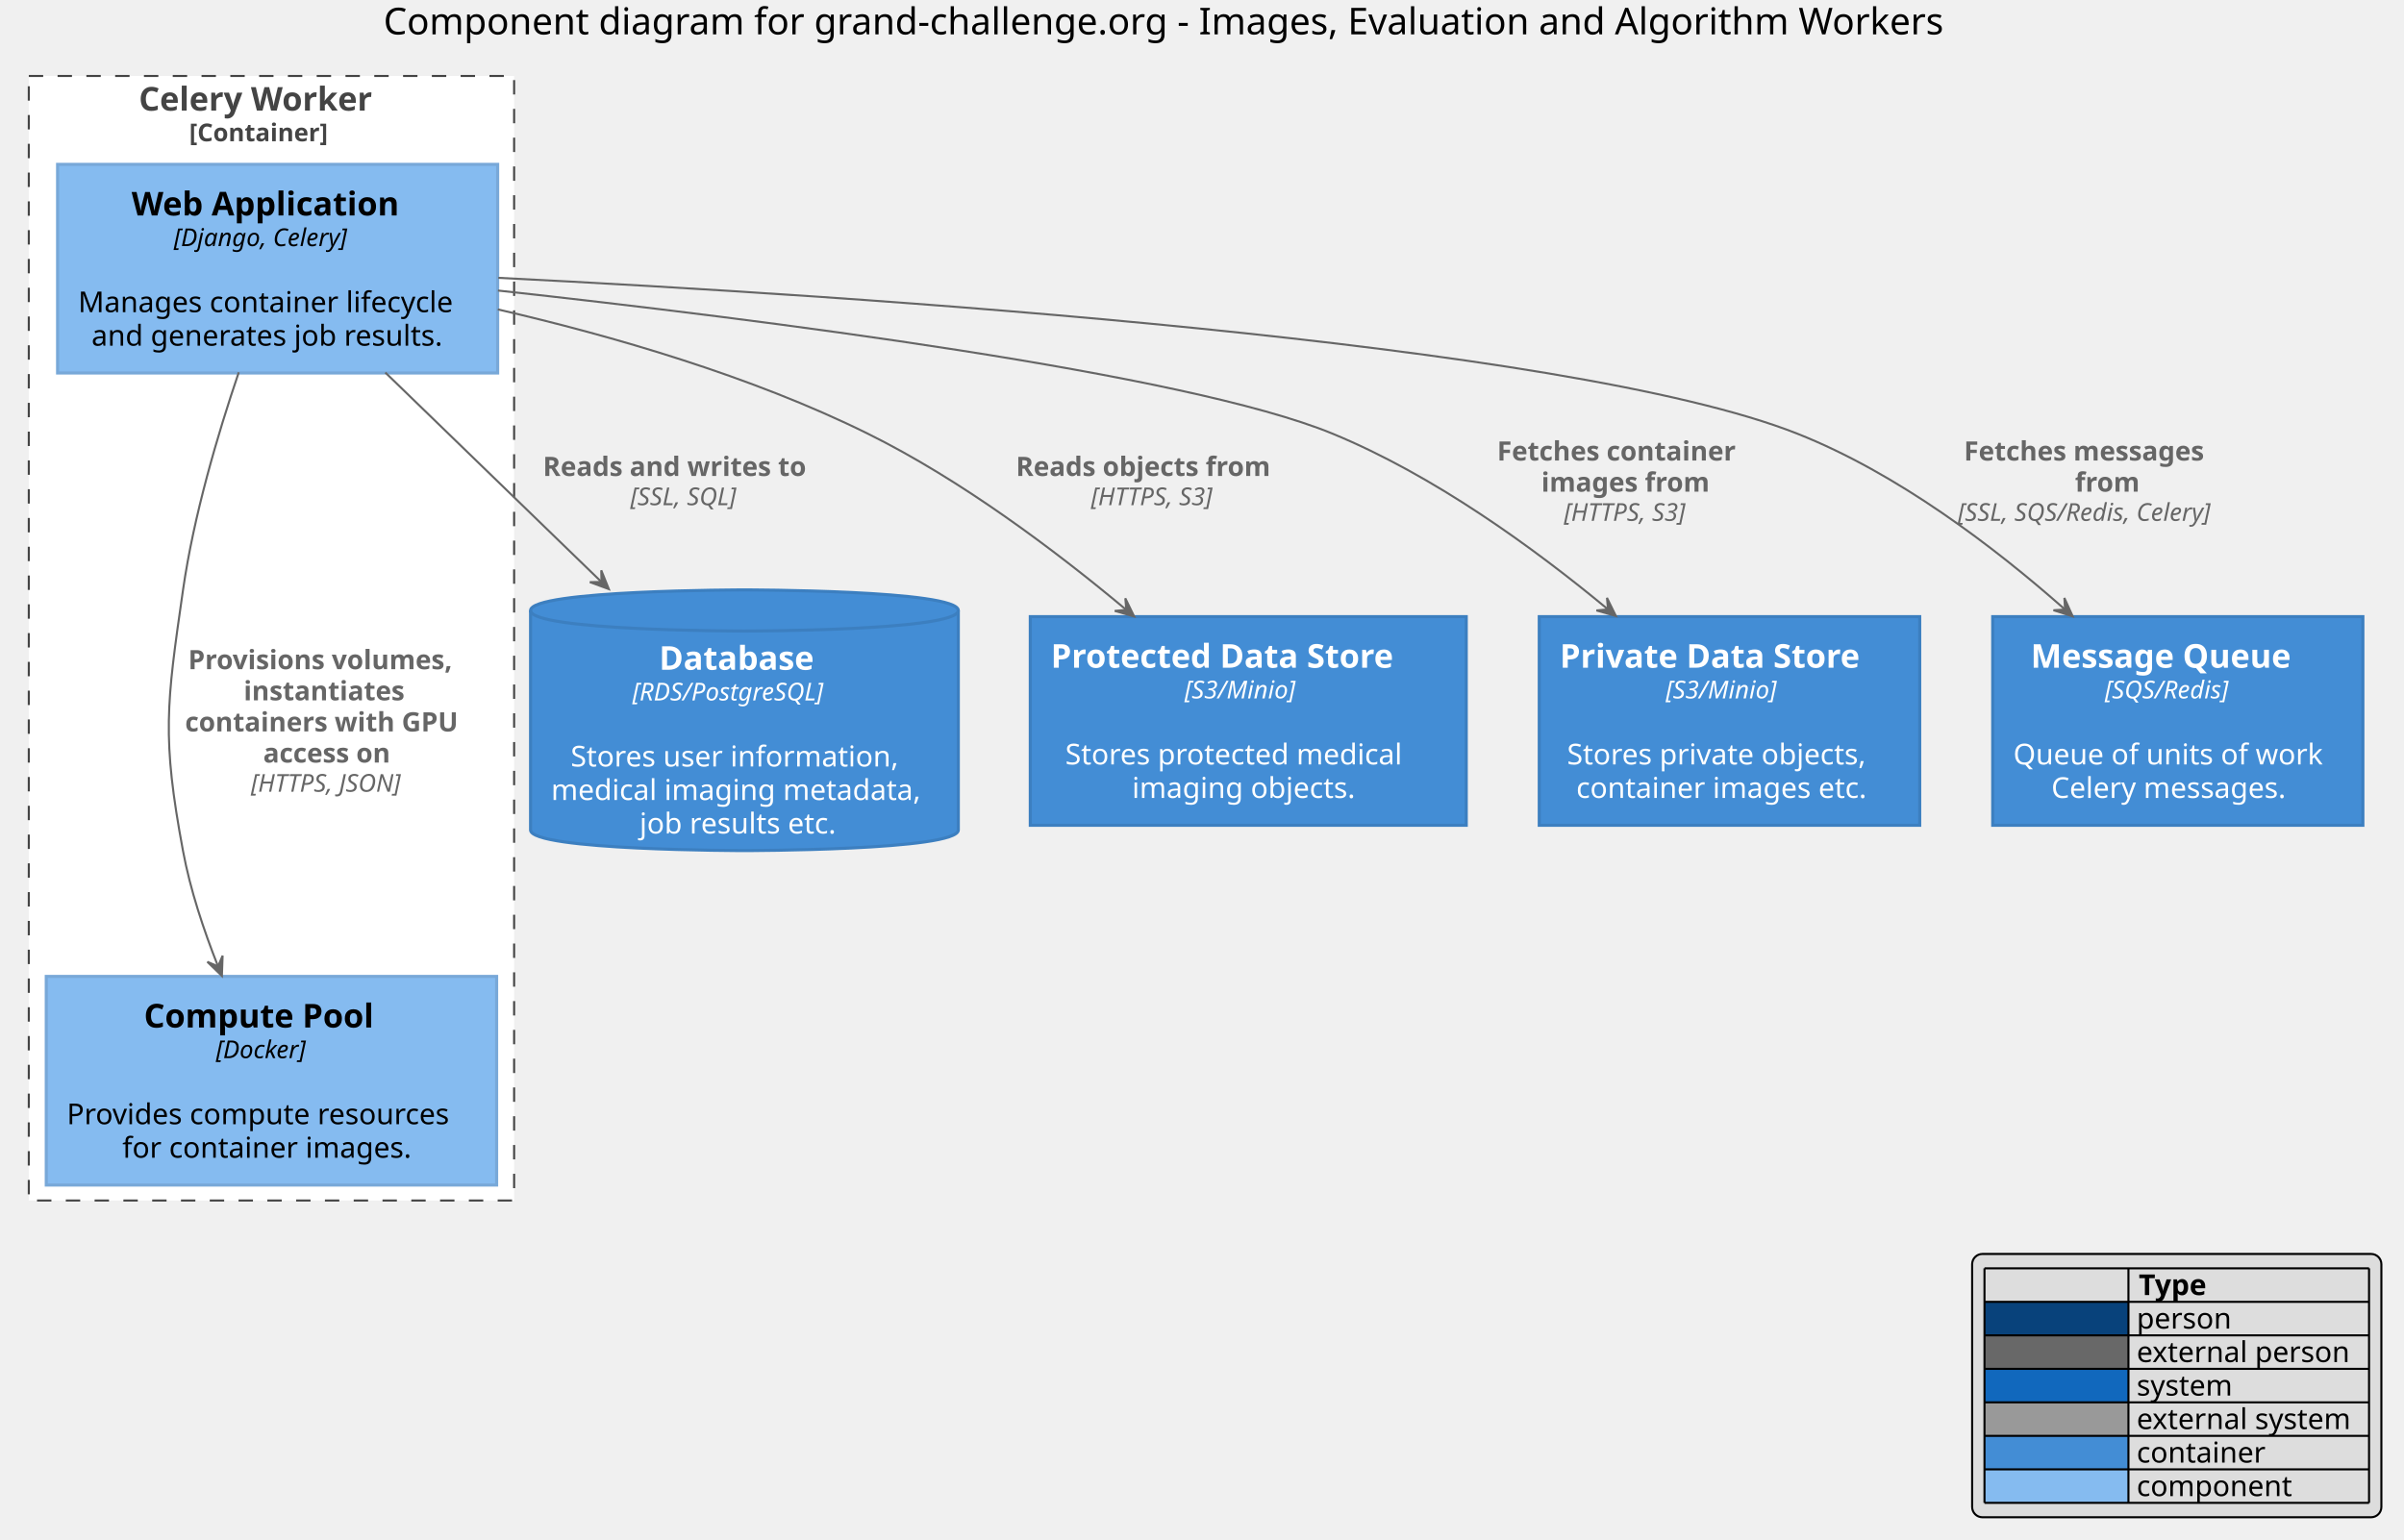
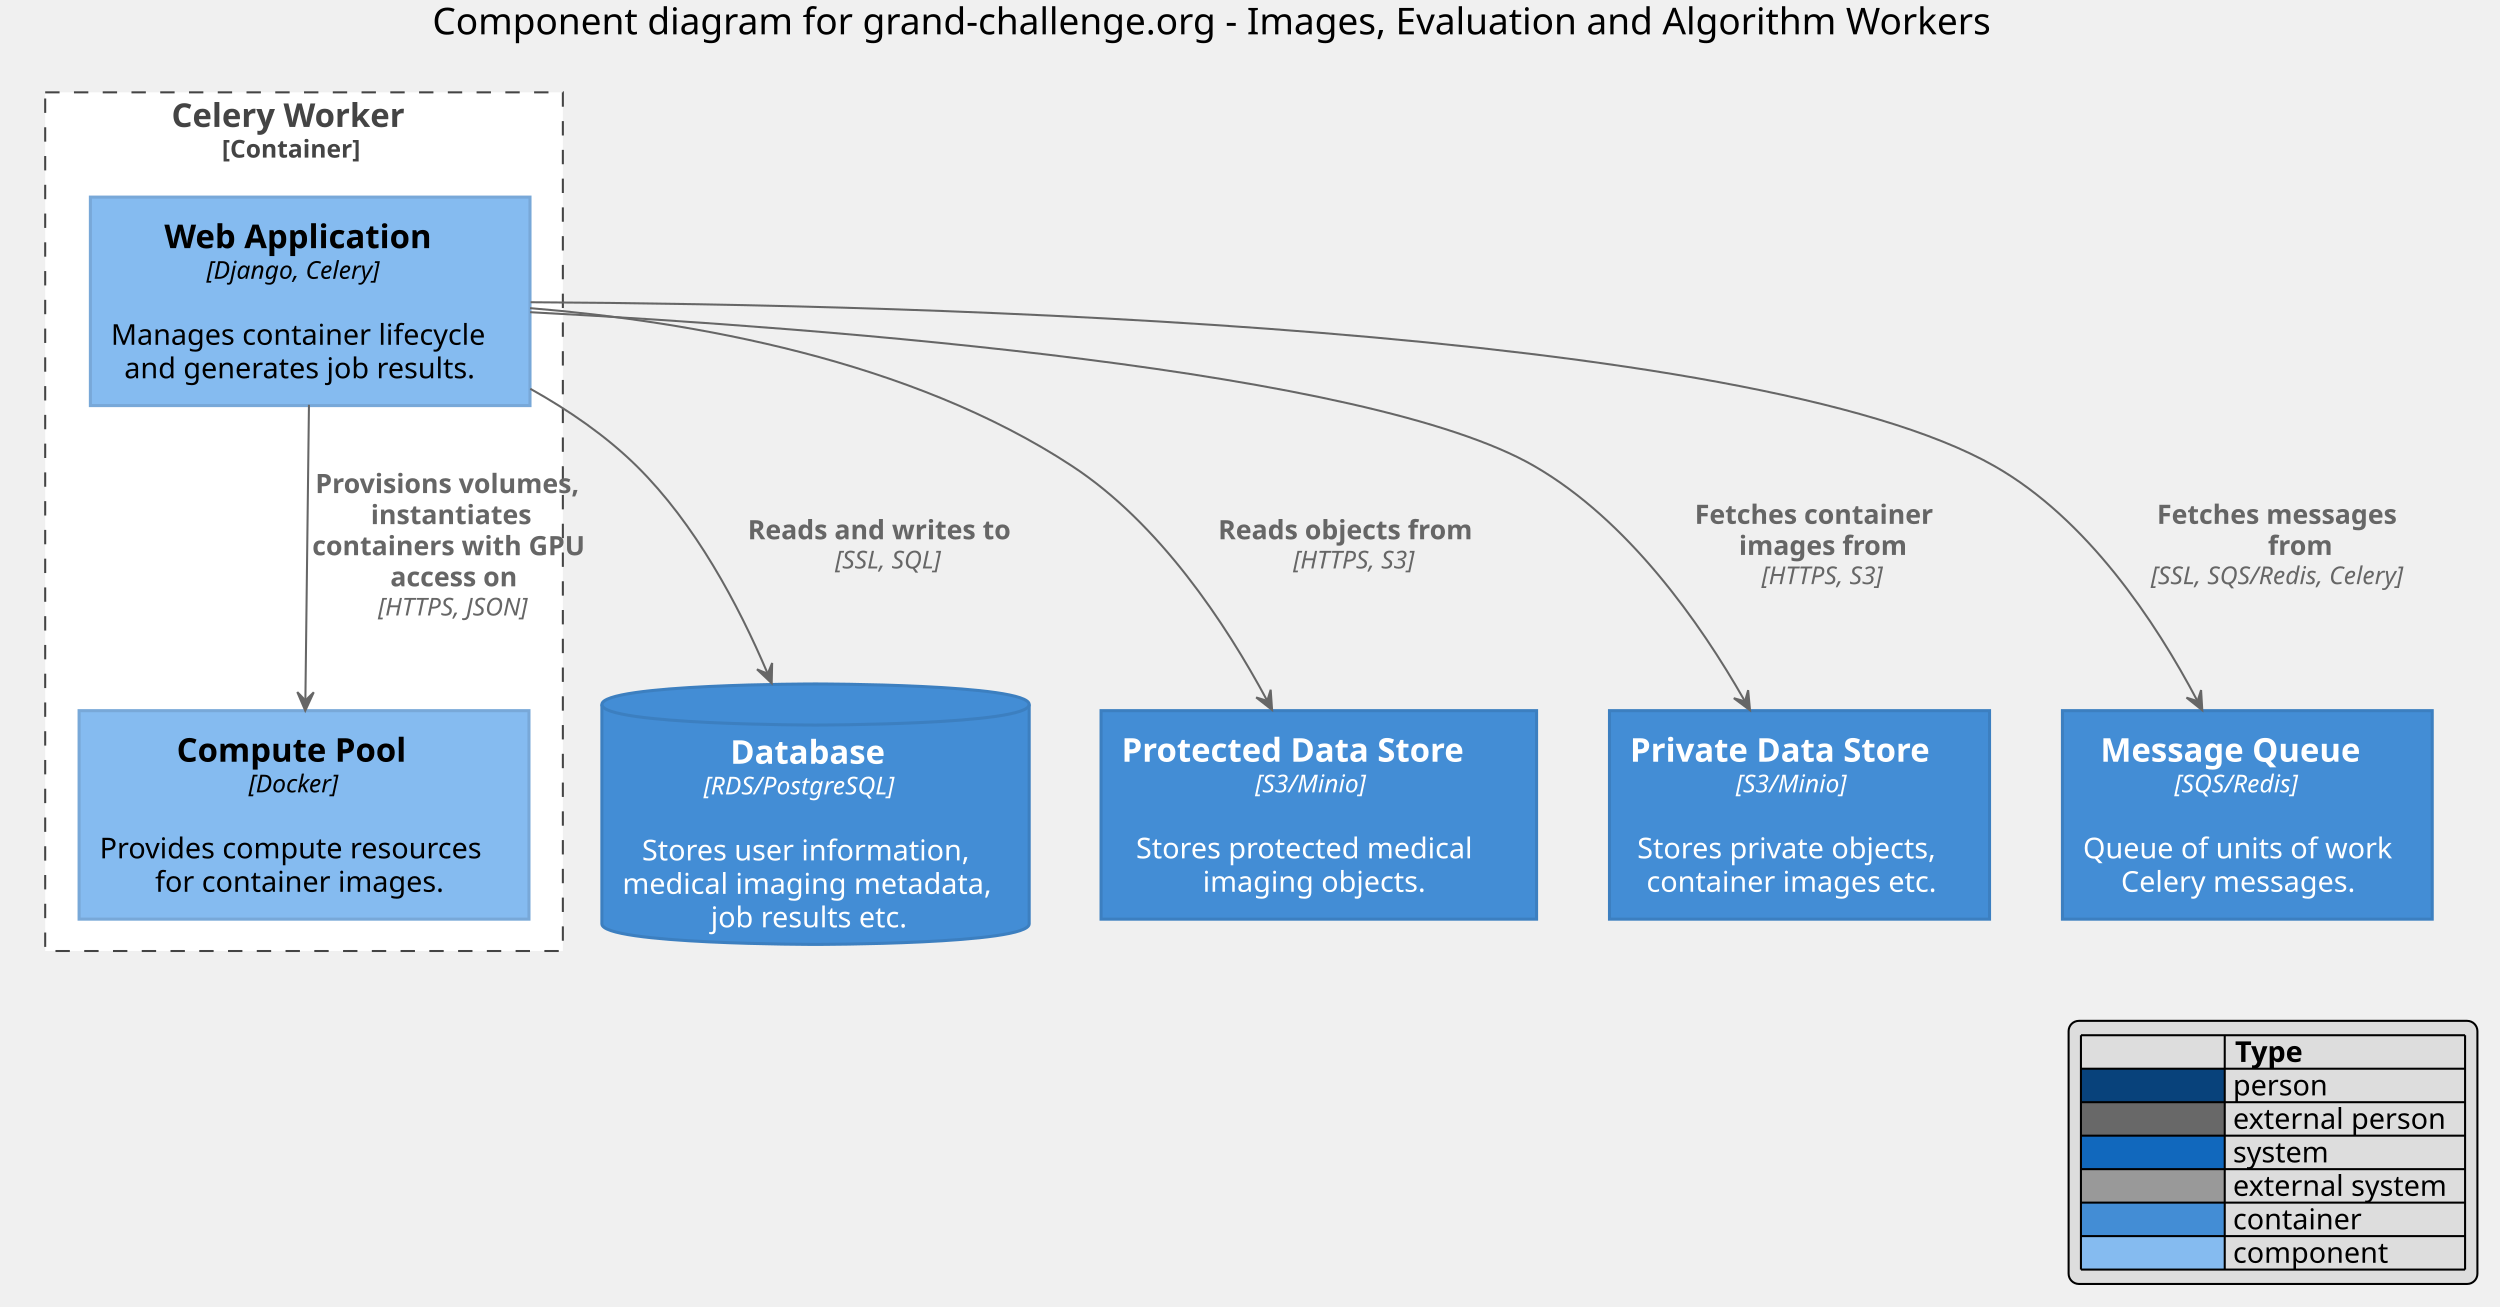
- <svg xmlns="http://www.w3.org/2000/svg" contentScriptType="application/ecmascript" contentStyleType="text/css" height="749px" preserveAspectRatio="none" style="width:1169px;height:749px;" version="1.1" viewBox="0 0 1169 749" width="1169px" zoomAndPan="magnify">
+ <svg xmlns="http://www.w3.org/2000/svg" contentScriptType="application/ecmascript" contentStyleType="text/css" height="636px" preserveAspectRatio="none" style="width:1217px;height:636px;" version="1.1" viewBox="0 0 1217 636" width="1217px" zoomAndPan="magnify">
  <defs />
  <g>
-     <text fill="#000000" font-family="sans-serif" font-size="18" lengthAdjust="spacingAndGlyphs" textLength="794" x="186.5" y="16.708">Component diagram for grand-challenge.org - Images, Evaluation and Algorithm Workers</text>
-     <rect fill="#FFFFFF" height="547" style="stroke: #444444; stroke-width: 1.0; stroke-dasharray: 7.0,7.0;" width="236" x="14" y="36.953" />
-     <text fill="#444444" font-family="sans-serif" font-size="16" font-weight="bold" lengthAdjust="spacingAndGlyphs" textLength="129" x="67.5" y="53.805">Celery Worker</text>
-     <text fill="#444444" font-family="sans-serif" font-size="12" font-weight="bold" lengthAdjust="spacingAndGlyphs" textLength="80" x="92" y="68.717">[Container]</text>
-     <rect fill="#85BBF0" height="101.484" style="stroke: #78A8D8; stroke-width: 1.5;" width="214" x="28" y="79.953" />
-     <text fill="#000000" font-family="sans-serif" font-size="16" font-weight="bold" lengthAdjust="spacingAndGlyphs" textLength="142" x="64" y="104.805">Web Application</text>
-     <text fill="#000000" font-family="sans-serif" font-size="12" font-style="italic" lengthAdjust="spacingAndGlyphs" textLength="101" x="84.5" y="119.717">[Django, Celery]</text>
-     <text fill="#000000" font-family="sans-serif" font-size="14" lengthAdjust="spacingAndGlyphs" textLength="0" x="137" y="135.542" />
-     <text fill="#000000" font-family="sans-serif" font-size="14" lengthAdjust="spacingAndGlyphs" textLength="190" x="38" y="151.839">Manages container lifecycle</text>
-     <text fill="#000000" font-family="sans-serif" font-size="14" lengthAdjust="spacingAndGlyphs" textLength="181" x="44.5" y="168.136">and generates job results.</text>
-     <rect fill="#85BBF0" height="101.484" style="stroke: #78A8D8; stroke-width: 1.5;" width="219" x="22.5" y="474.953" />
-     <text fill="#000000" font-family="sans-serif" font-size="16" font-weight="bold" lengthAdjust="spacingAndGlyphs" textLength="124" x="70" y="499.805">Compute Pool</text>
-     <text fill="#000000" font-family="sans-serif" font-size="12" font-style="italic" lengthAdjust="spacingAndGlyphs" textLength="54" x="105" y="514.717">[Docker]</text>
-     <text fill="#000000" font-family="sans-serif" font-size="14" lengthAdjust="spacingAndGlyphs" textLength="0" x="134" y="530.542" />
-     <text fill="#000000" font-family="sans-serif" font-size="14" lengthAdjust="spacingAndGlyphs" textLength="199" x="32.5" y="546.839">Provides compute resources</text>
-     <text fill="#000000" font-family="sans-serif" font-size="14" lengthAdjust="spacingAndGlyphs" textLength="145" x="59.5" y="563.136">for container images.</text>
-     <path d="M258,296.953 C258,286.953 362,286.953 362,286.953 C362,286.953 466,286.953 466,296.953 L466,403.734 C466,413.734 362,413.734 362,413.734 C362,413.734 258,413.734 258,403.734 L258,296.953 " fill="#438DD5" style="stroke: #3C7FC0; stroke-width: 1.5;" />
-     <path d="M258,296.953 C258,306.953 362,306.953 362,306.953 C362,306.953 466,306.953 466,296.953 " fill="none" style="stroke: #3C7FC0; stroke-width: 1.5;" />
-     <text fill="#FFFFFF" font-family="sans-serif" font-size="16" font-weight="bold" lengthAdjust="spacingAndGlyphs" textLength="83" x="320.5" y="325.805">Database</text>
-     <text fill="#FFFFFF" font-family="sans-serif" font-size="12" font-style="italic" lengthAdjust="spacingAndGlyphs" textLength="109" x="307.5" y="340.717">[RDS/PostgreSQL]</text>
-     <text fill="#FFFFFF" font-family="sans-serif" font-size="14" lengthAdjust="spacingAndGlyphs" textLength="0" x="364" y="356.542" />
-     <text fill="#FFFFFF" font-family="sans-serif" font-size="14" lengthAdjust="spacingAndGlyphs" textLength="165" x="277.5" y="372.839">Stores user information,</text>
-     <text fill="#FFFFFF" font-family="sans-serif" font-size="14" lengthAdjust="spacingAndGlyphs" textLength="184" x="268" y="389.136">medical imaging metadata,</text>
-     <text fill="#FFFFFF" font-family="sans-serif" font-size="14" lengthAdjust="spacingAndGlyphs" textLength="102" x="311" y="405.433">job results etc.</text>
-     <rect fill="#438DD5" height="101.484" style="stroke: #3C7FC0; stroke-width: 1.5;" width="212" x="501" y="299.953" />
-     <text fill="#FFFFFF" font-family="sans-serif" font-size="16" font-weight="bold" lengthAdjust="spacingAndGlyphs" textLength="192" x="511" y="324.805">Protected Data Store</text>
-     <text fill="#FFFFFF" font-family="sans-serif" font-size="12" font-style="italic" lengthAdjust="spacingAndGlyphs" textLength="62" x="576" y="339.717">[S3/Minio]</text>
-     <text fill="#FFFFFF" font-family="sans-serif" font-size="14" lengthAdjust="spacingAndGlyphs" textLength="0" x="609" y="355.542" />
-     <text fill="#FFFFFF" font-family="sans-serif" font-size="14" lengthAdjust="spacingAndGlyphs" textLength="174" x="518" y="371.839">Stores protected medical</text>
-     <text fill="#FFFFFF" font-family="sans-serif" font-size="14" lengthAdjust="spacingAndGlyphs" textLength="113" x="550.5" y="388.136">imaging objects.</text>
-     <rect fill="#438DD5" height="101.484" style="stroke: #3C7FC0; stroke-width: 1.5;" width="185" x="748.5" y="299.953" />
-     <text fill="#FFFFFF" font-family="sans-serif" font-size="16" font-weight="bold" lengthAdjust="spacingAndGlyphs" textLength="165" x="758.5" y="324.805">Private Data Store</text>
-     <text fill="#FFFFFF" font-family="sans-serif" font-size="12" font-style="italic" lengthAdjust="spacingAndGlyphs" textLength="62" x="810" y="339.717">[S3/Minio]</text>
-     <text fill="#FFFFFF" font-family="sans-serif" font-size="14" lengthAdjust="spacingAndGlyphs" textLength="0" x="843" y="355.542" />
-     <text fill="#FFFFFF" font-family="sans-serif" font-size="14" lengthAdjust="spacingAndGlyphs" textLength="154" x="762" y="371.839">Stores private objects,</text>
-     <text fill="#FFFFFF" font-family="sans-serif" font-size="14" lengthAdjust="spacingAndGlyphs" textLength="149" x="766.5" y="388.136">container images etc.</text>
-     <rect fill="#438DD5" height="101.484" style="stroke: #3C7FC0; stroke-width: 1.5;" width="180" x="969" y="299.953" />
-     <text fill="#FFFFFF" font-family="sans-serif" font-size="16" font-weight="bold" lengthAdjust="spacingAndGlyphs" textLength="143" x="987.5" y="324.805">Message Queue</text>
-     <text fill="#FFFFFF" font-family="sans-serif" font-size="12" font-style="italic" lengthAdjust="spacingAndGlyphs" textLength="71" x="1023.5" y="339.717">[SQS/Redis]</text>
-     <text fill="#FFFFFF" font-family="sans-serif" font-size="14" lengthAdjust="spacingAndGlyphs" textLength="0" x="1061" y="355.542" />
-     <text fill="#FFFFFF" font-family="sans-serif" font-size="14" lengthAdjust="spacingAndGlyphs" textLength="156" x="979" y="371.839">Queue of units of work</text>
-     <text fill="#FFFFFF" font-family="sans-serif" font-size="14" lengthAdjust="spacingAndGlyphs" textLength="123" x="997.5" y="388.136">Celery messages.</text>
-     <path d="M242.316,135.138 C418.75,144.005 761.744,166.468 874,210.953 C922.513,230.178 969.365,265.741 1003.781,296.147 " fill="none" id="gc_algorithm_worker-&gt;message_queue" style="stroke: #666666; stroke-width: 1.0;" />
-     <polygon fill="#666666" points="1007.916,299.828,1003.854,290.856,1004.182,296.503,998.534,296.831,1007.916,299.828" style="stroke: #666666; stroke-width: 1.0;" />
-     <text fill="#666666" font-family="sans-serif" font-size="13" font-weight="bold" lengthAdjust="spacingAndGlyphs" textLength="138" x="955" y="224.02">Fetches messages</text>
-     <text fill="#666666" font-family="sans-serif" font-size="13" font-weight="bold" lengthAdjust="spacingAndGlyphs" textLength="35" x="1009" y="239.153">from</text>
-     <text fill="#666666" font-family="sans-serif" font-size="12" font-style="italic" lengthAdjust="spacingAndGlyphs" textLength="149" x="952" y="253.357">[SSL, SQS/Redis, Celery]</text>
-     <path d="M187.363,181.202 C218.567,211.443 258.559,250.202 292.396,282.996 " fill="none" id="gc_algorithm_worker-&gt;postgres" style="stroke: #666666; stroke-width: 1.0;" />
-     <polygon fill="#666666" points="296.07,286.556,292.391,277.42,292.48,283.076,286.824,283.165,296.07,286.556" style="stroke: #666666; stroke-width: 1.0;" />
-     <text fill="#666666" font-family="sans-serif" font-size="13" font-weight="bold" lengthAdjust="spacingAndGlyphs" textLength="149" x="264" y="231.52">Reads and writes to</text>
-     <text fill="#666666" font-family="sans-serif" font-size="12" font-style="italic" lengthAdjust="spacingAndGlyphs" textLength="64" x="306.5" y="245.725">[SSL, SQL]</text>
-     <path d="M242.136,141.32 C370.281,155.349 576.47,181.487 648,210.953 C697.239,231.237 745.788,266.425 781.877,296.384 " fill="none" id="gc_algorithm_worker-&gt;private_s3" style="stroke: #666666; stroke-width: 1.0;" />
-     <polygon fill="#666666" points="785.772,299.637,781.429,290.797,781.934,296.432,776.3,296.937,785.772,299.637" style="stroke: #666666; stroke-width: 1.0;" />
-     <text fill="#666666" font-family="sans-serif" font-size="13" font-weight="bold" lengthAdjust="spacingAndGlyphs" textLength="132" x="728" y="224.02">Fetches container</text>
-     <text fill="#666666" font-family="sans-serif" font-size="13" font-weight="bold" lengthAdjust="spacingAndGlyphs" textLength="94" x="749.5" y="239.153">images from</text>
-     <text fill="#666666" font-family="sans-serif" font-size="12" font-style="italic" lengthAdjust="spacingAndGlyphs" textLength="72" x="760.5" y="253.357">[HTTPS, S3]</text>
-     <path d="M242.078,150.503 C297.589,163.342 365.422,182.938 422,210.953 C467.379,233.423 512.862,267.526 547.375,296.387 " fill="none" id="gc_algorithm_worker-&gt;protected_s3" style="stroke: #666666; stroke-width: 1.0;" />
-     <polygon fill="#666666" points="551.528,299.88,547.214,291.026,547.701,296.662,542.066,297.149,551.528,299.88" style="stroke: #666666; stroke-width: 1.0;" />
-     <text fill="#666666" font-family="sans-serif" font-size="13" font-weight="bold" lengthAdjust="spacingAndGlyphs" textLength="145" x="494" y="231.52">Reads objects from</text>
-     <text fill="#666666" font-family="sans-serif" font-size="12" font-style="italic" lengthAdjust="spacingAndGlyphs" textLength="72" x="530.5" y="245.725">[HTTPS, S3]</text>
-     <path d="M116.112,181.089 C105.844,211.337 94.204,250.793 89,286.953 C80.959,342.822 78.671,358.462 89,413.953 C92.488,432.69 99.01,452.338 105.939,469.829 " fill="none" id="gc_algorithm_worker-&gt;docker" style="stroke: #666666; stroke-width: 1.0;" />
-     <polygon fill="#666666" points="107.901,474.703,108.249,464.86,106.034,470.065,100.829,467.849,107.901,474.703" style="stroke: #666666; stroke-width: 1.0;" />
-     <text fill="#666666" font-family="sans-serif" font-size="13" font-weight="bold" lengthAdjust="spacingAndGlyphs" textLength="146" x="91.5" y="325.52">Provisions volumes,</text>
-     <text fill="#666666" font-family="sans-serif" font-size="13" font-weight="bold" lengthAdjust="spacingAndGlyphs" textLength="87" x="118.5" y="340.653">instantiates</text>
-     <text fill="#666666" font-family="sans-serif" font-size="13" font-weight="bold" lengthAdjust="spacingAndGlyphs" textLength="149" x="90" y="355.786">containers with GPU</text>
-     <text fill="#666666" font-family="sans-serif" font-size="13" font-weight="bold" lengthAdjust="spacingAndGlyphs" textLength="73" x="128" y="370.918">access on</text>
-     <text fill="#666666" font-family="sans-serif" font-size="12" font-style="italic" lengthAdjust="spacingAndGlyphs" textLength="85" x="122" y="385.123">[HTTPS, JSON]</text>
-     <rect fill="#DDDDDD" height="128.078" rx="5" ry="5" style="stroke: #000000; stroke-width: 1.0;" width="199" x="959" y="609.953" />
-     <text fill="#000000" font-family="sans-serif" font-size="14" font-weight="bold" lengthAdjust="spacingAndGlyphs" textLength="0" x="1035" y="629.948" />
-     <text fill="#000000" font-family="sans-serif" font-size="14" font-weight="bold" lengthAdjust="spacingAndGlyphs" textLength="39" x="1040" y="629.948">Type</text>
-     <rect fill="#08427B" height="16.297" style="stroke: none; stroke-width: 1.0;" width="70" x="965" y="633.25" />
-     <text fill="#000000" font-family="sans-serif" font-size="14" lengthAdjust="spacingAndGlyphs" textLength="0" x="989" y="646.245" />
-     <text fill="#000000" font-family="sans-serif" font-size="14" lengthAdjust="spacingAndGlyphs" textLength="49" x="1039" y="646.245">person</text>
-     <rect fill="#686868" height="16.297" style="stroke: none; stroke-width: 1.0;" width="70" x="965" y="649.547" />
-     <text fill="#000000" font-family="sans-serif" font-size="14" lengthAdjust="spacingAndGlyphs" textLength="0" x="989" y="662.542" />
-     <text fill="#000000" font-family="sans-serif" font-size="14" lengthAdjust="spacingAndGlyphs" textLength="108" x="1039" y="662.542">external person</text>
-     <rect fill="#1168BD" height="16.297" style="stroke: none; stroke-width: 1.0;" width="70" x="965" y="665.844" />
-     <text fill="#000000" font-family="sans-serif" font-size="14" lengthAdjust="spacingAndGlyphs" textLength="0" x="977" y="678.839" />
-     <text fill="#000000" font-family="sans-serif" font-size="14" lengthAdjust="spacingAndGlyphs" textLength="50" x="1039" y="678.839">system</text>
-     <rect fill="#999999" height="16.297" style="stroke: none; stroke-width: 1.0;" width="70" x="965" y="682.141" />
-     <text fill="#000000" font-family="sans-serif" font-size="14" lengthAdjust="spacingAndGlyphs" textLength="0" x="989" y="695.136" />
-     <text fill="#000000" font-family="sans-serif" font-size="14" lengthAdjust="spacingAndGlyphs" textLength="109" x="1039" y="695.136">external system</text>
-     <rect fill="#438DD5" height="16.297" style="stroke: none; stroke-width: 1.0;" width="70" x="965" y="698.438" />
-     <text fill="#000000" font-family="sans-serif" font-size="14" lengthAdjust="spacingAndGlyphs" textLength="0" x="977" y="711.433" />
-     <text fill="#000000" font-family="sans-serif" font-size="14" lengthAdjust="spacingAndGlyphs" textLength="65" x="1039" y="711.433">container</text>
-     <rect fill="#85BBF0" height="16.297" style="stroke: none; stroke-width: 1.0;" width="70" x="965" y="714.734" />
-     <text fill="#000000" font-family="sans-serif" font-size="14" lengthAdjust="spacingAndGlyphs" textLength="0" x="977" y="727.73" />
-     <text fill="#000000" font-family="sans-serif" font-size="14" lengthAdjust="spacingAndGlyphs" textLength="80" x="1039" y="727.73">component</text>
-     <line style="stroke: #000000; stroke-width: 1.0;" x1="965" x2="1152" y1="616.953" y2="616.953" />
-     <line style="stroke: #000000; stroke-width: 1.0;" x1="965" x2="1152" y1="633.25" y2="633.25" />
-     <line style="stroke: #000000; stroke-width: 1.0;" x1="965" x2="1152" y1="649.547" y2="649.547" />
-     <line style="stroke: #000000; stroke-width: 1.0;" x1="965" x2="1152" y1="665.844" y2="665.844" />
-     <line style="stroke: #000000; stroke-width: 1.0;" x1="965" x2="1152" y1="682.141" y2="682.141" />
-     <line style="stroke: #000000; stroke-width: 1.0;" x1="965" x2="1152" y1="698.438" y2="698.438" />
-     <line style="stroke: #000000; stroke-width: 1.0;" x1="965" x2="1152" y1="714.734" y2="714.734" />
-     <line style="stroke: #000000; stroke-width: 1.0;" x1="965" x2="1152" y1="731.031" y2="731.031" />
-     <line style="stroke: #000000; stroke-width: 1.0;" x1="965" x2="965" y1="616.953" y2="731.031" />
-     <line style="stroke: #000000; stroke-width: 1.0;" x1="1035" x2="1035" y1="616.953" y2="731.031" />
-     <line style="stroke: #000000; stroke-width: 1.0;" x1="1152" x2="1152" y1="616.953" y2="731.031" />
+     <text fill="#000000" font-family="sans-serif" font-size="18" lengthAdjust="spacingAndGlyphs" textLength="794" x="210.5" y="16.708">Component diagram for grand-challenge.org - Images, Evaluation and Algorithm Workers</text>
+     <rect fill="#FFFFFF" height="418" style="stroke: #444444; stroke-width: 1.0; stroke-dasharray: 7.0,7.0;" width="252" x="22" y="44.953" />
+     <text fill="#444444" font-family="sans-serif" font-size="16" font-weight="bold" lengthAdjust="spacingAndGlyphs" textLength="129" x="83.5" y="61.805">Celery Worker</text>
+     <text fill="#444444" font-family="sans-serif" font-size="12" font-weight="bold" lengthAdjust="spacingAndGlyphs" textLength="80" x="108" y="76.717">[Container]</text>
+     <rect fill="#85BBF0" height="101.484" style="stroke: #78A8D8; stroke-width: 1.5;" width="214" x="44" y="95.953" />
+     <text fill="#000000" font-family="sans-serif" font-size="16" font-weight="bold" lengthAdjust="spacingAndGlyphs" textLength="142" x="80" y="120.805">Web Application</text>
+     <text fill="#000000" font-family="sans-serif" font-size="12" font-style="italic" lengthAdjust="spacingAndGlyphs" textLength="101" x="100.5" y="135.717">[Django, Celery]</text>
+     <text fill="#000000" font-family="sans-serif" font-size="14" lengthAdjust="spacingAndGlyphs" textLength="0" x="153" y="151.542" />
+     <text fill="#000000" font-family="sans-serif" font-size="14" lengthAdjust="spacingAndGlyphs" textLength="190" x="54" y="167.839">Manages container lifecycle</text>
+     <text fill="#000000" font-family="sans-serif" font-size="14" lengthAdjust="spacingAndGlyphs" textLength="181" x="60.5" y="184.136">and generates job results.</text>
+     <rect fill="#85BBF0" height="101.484" style="stroke: #78A8D8; stroke-width: 1.5;" width="219" x="38.5" y="345.953" />
+     <text fill="#000000" font-family="sans-serif" font-size="16" font-weight="bold" lengthAdjust="spacingAndGlyphs" textLength="124" x="86" y="370.805">Compute Pool</text>
+     <text fill="#000000" font-family="sans-serif" font-size="12" font-style="italic" lengthAdjust="spacingAndGlyphs" textLength="54" x="121" y="385.717">[Docker]</text>
+     <text fill="#000000" font-family="sans-serif" font-size="14" lengthAdjust="spacingAndGlyphs" textLength="0" x="150" y="401.542" />
+     <text fill="#000000" font-family="sans-serif" font-size="14" lengthAdjust="spacingAndGlyphs" textLength="199" x="48.5" y="417.839">Provides compute resources</text>
+     <text fill="#000000" font-family="sans-serif" font-size="14" lengthAdjust="spacingAndGlyphs" textLength="145" x="75.5" y="434.136">for container images.</text>
+     <path d="M293,342.953 C293,332.953 397,332.953 397,332.953 C397,332.953 501,332.953 501,342.953 L501,449.734 C501,459.734 397,459.734 397,459.734 C397,459.734 293,459.734 293,449.734 L293,342.953 " fill="#438DD5" style="stroke: #3C7FC0; stroke-width: 1.5;" />
+     <path d="M293,342.953 C293,352.953 397,352.953 397,352.953 C397,352.953 501,352.953 501,342.953 " fill="none" style="stroke: #3C7FC0; stroke-width: 1.5;" />
+     <text fill="#FFFFFF" font-family="sans-serif" font-size="16" font-weight="bold" lengthAdjust="spacingAndGlyphs" textLength="83" x="355.5" y="371.805">Database</text>
+     <text fill="#FFFFFF" font-family="sans-serif" font-size="12" font-style="italic" lengthAdjust="spacingAndGlyphs" textLength="109" x="342.5" y="386.717">[RDS/PostgreSQL]</text>
+     <text fill="#FFFFFF" font-family="sans-serif" font-size="14" lengthAdjust="spacingAndGlyphs" textLength="0" x="399" y="402.542" />
+     <text fill="#FFFFFF" font-family="sans-serif" font-size="14" lengthAdjust="spacingAndGlyphs" textLength="165" x="312.5" y="418.839">Stores user information,</text>
+     <text fill="#FFFFFF" font-family="sans-serif" font-size="14" lengthAdjust="spacingAndGlyphs" textLength="184" x="303" y="435.136">medical imaging metadata,</text>
+     <text fill="#FFFFFF" font-family="sans-serif" font-size="14" lengthAdjust="spacingAndGlyphs" textLength="102" x="346" y="451.433">job results etc.</text>
+     <rect fill="#438DD5" height="101.484" style="stroke: #3C7FC0; stroke-width: 1.5;" width="212" x="536" y="345.953" />
+     <text fill="#FFFFFF" font-family="sans-serif" font-size="16" font-weight="bold" lengthAdjust="spacingAndGlyphs" textLength="192" x="546" y="370.805">Protected Data Store</text>
+     <text fill="#FFFFFF" font-family="sans-serif" font-size="12" font-style="italic" lengthAdjust="spacingAndGlyphs" textLength="62" x="611" y="385.717">[S3/Minio]</text>
+     <text fill="#FFFFFF" font-family="sans-serif" font-size="14" lengthAdjust="spacingAndGlyphs" textLength="0" x="644" y="401.542" />
+     <text fill="#FFFFFF" font-family="sans-serif" font-size="14" lengthAdjust="spacingAndGlyphs" textLength="174" x="553" y="417.839">Stores protected medical</text>
+     <text fill="#FFFFFF" font-family="sans-serif" font-size="14" lengthAdjust="spacingAndGlyphs" textLength="113" x="585.5" y="434.136">imaging objects.</text>
+     <rect fill="#438DD5" height="101.484" style="stroke: #3C7FC0; stroke-width: 1.5;" width="185" x="783.5" y="345.953" />
+     <text fill="#FFFFFF" font-family="sans-serif" font-size="16" font-weight="bold" lengthAdjust="spacingAndGlyphs" textLength="165" x="793.5" y="370.805">Private Data Store</text>
+     <text fill="#FFFFFF" font-family="sans-serif" font-size="12" font-style="italic" lengthAdjust="spacingAndGlyphs" textLength="62" x="845" y="385.717">[S3/Minio]</text>
+     <text fill="#FFFFFF" font-family="sans-serif" font-size="14" lengthAdjust="spacingAndGlyphs" textLength="0" x="878" y="401.542" />
+     <text fill="#FFFFFF" font-family="sans-serif" font-size="14" lengthAdjust="spacingAndGlyphs" textLength="154" x="797" y="417.839">Stores private objects,</text>
+     <text fill="#FFFFFF" font-family="sans-serif" font-size="14" lengthAdjust="spacingAndGlyphs" textLength="149" x="801.5" y="434.136">container images etc.</text>
+     <rect fill="#438DD5" height="101.484" style="stroke: #3C7FC0; stroke-width: 1.5;" width="180" x="1004" y="345.953" />
+     <text fill="#FFFFFF" font-family="sans-serif" font-size="16" font-weight="bold" lengthAdjust="spacingAndGlyphs" textLength="143" x="1022.5" y="370.805">Message Queue</text>
+     <text fill="#FFFFFF" font-family="sans-serif" font-size="12" font-style="italic" lengthAdjust="spacingAndGlyphs" textLength="71" x="1058.5" y="385.717">[SQS/Redis]</text>
+     <text fill="#FFFFFF" font-family="sans-serif" font-size="14" lengthAdjust="spacingAndGlyphs" textLength="0" x="1096" y="401.542" />
+     <text fill="#FFFFFF" font-family="sans-serif" font-size="14" lengthAdjust="spacingAndGlyphs" textLength="156" x="1014" y="417.839">Queue of units of work</text>
+     <text fill="#FFFFFF" font-family="sans-serif" font-size="14" lengthAdjust="spacingAndGlyphs" textLength="123" x="1032.5" y="434.136">Celery messages.</text>
+     <path d="M258.28,147.123 C452.21,148.273 852.05,159.093 971,226.953 C1016.04,252.653 1049.18,302.313 1069.63,341.093 " fill="none" id="gc_algorithm_worker-&gt;message_queue" style="stroke: #666666; stroke-width: 1.0;" />
+     <polygon fill="#666666" points="1072.07,345.763,1071.485,335.932,1069.771,341.323,1064.38,339.61,1072.07,345.763" style="stroke: #666666; stroke-width: 1.0;" />
+     <text fill="#666666" font-family="sans-serif" font-size="13" font-weight="bold" lengthAdjust="spacingAndGlyphs" textLength="138" x="1050" y="255.02">Fetches messages</text>
+     <text fill="#666666" font-family="sans-serif" font-size="13" font-weight="bold" lengthAdjust="spacingAndGlyphs" textLength="35" x="1104" y="270.153">from</text>
+     <text fill="#666666" font-family="sans-serif" font-size="12" font-style="italic" lengthAdjust="spacingAndGlyphs" textLength="149" x="1047" y="284.357">[SSL, SQS/Redis, Celery]</text>
+     <path d="M258.14,189.253 C276.84,199.693 295.06,212.213 310,226.953 C338.36,254.953 359.35,294.143 373.6,327.683 " fill="none" id="gc_algorithm_worker-&gt;postgres" style="stroke: #666666; stroke-width: 1.0;" />
+     <polygon fill="#666666" points="375.66,332.593,375.88,322.747,373.732,327.98,368.499,325.832,375.66,332.593" style="stroke: #666666; stroke-width: 1.0;" />
+     <text fill="#666666" font-family="sans-serif" font-size="13" font-weight="bold" lengthAdjust="spacingAndGlyphs" textLength="149" x="364" y="262.52">Reads and writes to</text>
+     <text fill="#666666" font-family="sans-serif" font-size="12" font-style="italic" lengthAdjust="spacingAndGlyphs" textLength="64" x="406.5" y="276.725">[SSL, SQL]</text>
+     <path d="M258.07,151.973 C406.62,159.883 666.1,180.093 747,226.953 C792.49,253.303 827.35,302.633 849.29,341.133 " fill="none" id="gc_algorithm_worker-&gt;private_s3" style="stroke: #666666; stroke-width: 1.0;" />
+     <polygon fill="#666666" points="851.91,345.773,850.998,335.967,849.465,341.412,844.02,339.879,851.91,345.773" style="stroke: #666666; stroke-width: 1.0;" />
+     <text fill="#666666" font-family="sans-serif" font-size="13" font-weight="bold" lengthAdjust="spacingAndGlyphs" textLength="132" x="825" y="255.02">Fetches container</text>
+     <text fill="#666666" font-family="sans-serif" font-size="13" font-weight="bold" lengthAdjust="spacingAndGlyphs" textLength="94" x="846.5" y="270.153">images from</text>
+     <text fill="#666666" font-family="sans-serif" font-size="12" font-style="italic" lengthAdjust="spacingAndGlyphs" textLength="72" x="857.5" y="284.357">[HTTPS, S3]</text>
+     <path d="M258.03,150.003 C336.75,156.473 443.29,175.213 522,226.953 C564.39,254.823 596.54,303.233 616.84,341.043 " fill="none" id="gc_algorithm_worker-&gt;protected_s3" style="stroke: #666666; stroke-width: 1.0;" />
+     <polygon fill="#666666" points="619.25,345.593,618.564,335.768,616.906,341.177,611.497,339.519,619.25,345.593" style="stroke: #666666; stroke-width: 1.0;" />
+     <text fill="#666666" font-family="sans-serif" font-size="13" font-weight="bold" lengthAdjust="spacingAndGlyphs" textLength="145" x="593" y="262.52">Reads objects from</text>
+     <text fill="#666666" font-family="sans-serif" font-size="12" font-style="italic" lengthAdjust="spacingAndGlyphs" textLength="72" x="629.5" y="276.725">[HTTPS, S3]</text>
+     <path d="M150.4,197.043 C149.9,238.603 149.18,297.873 148.66,340.793 " fill="none" id="gc_algorithm_worker-&gt;docker" style="stroke: #666666; stroke-width: 1.0;" />
+     <polygon fill="#666666" points="148.6,345.953,152.728,337.011,148.671,340.954,144.729,336.897,148.6,345.953" style="stroke: #666666; stroke-width: 1.0;" />
+     <text fill="#666666" font-family="sans-serif" font-size="13" font-weight="bold" lengthAdjust="spacingAndGlyphs" textLength="146" x="153.5" y="240.02">Provisions volumes,</text>
+     <text fill="#666666" font-family="sans-serif" font-size="13" font-weight="bold" lengthAdjust="spacingAndGlyphs" textLength="87" x="180.5" y="255.153">instantiates</text>
+     <text fill="#666666" font-family="sans-serif" font-size="13" font-weight="bold" lengthAdjust="spacingAndGlyphs" textLength="149" x="152" y="270.286">containers with GPU</text>
+     <text fill="#666666" font-family="sans-serif" font-size="13" font-weight="bold" lengthAdjust="spacingAndGlyphs" textLength="73" x="190" y="285.418">access on</text>
+     <text fill="#666666" font-family="sans-serif" font-size="12" font-style="italic" lengthAdjust="spacingAndGlyphs" textLength="85" x="184" y="299.623">[HTTPS, JSON]</text>
+     <rect fill="#DDDDDD" height="128.078" rx="5" ry="5" style="stroke: #000000; stroke-width: 1.0;" width="199" x="1007" y="496.953" />
+     <text fill="#000000" font-family="sans-serif" font-size="14" font-weight="bold" lengthAdjust="spacingAndGlyphs" textLength="0" x="1083" y="516.948" />
+     <text fill="#000000" font-family="sans-serif" font-size="14" font-weight="bold" lengthAdjust="spacingAndGlyphs" textLength="39" x="1088" y="516.948">Type</text>
+     <rect fill="#08427B" height="16.297" style="stroke: none; stroke-width: 1.0;" width="70" x="1013" y="520.25" />
+     <text fill="#000000" font-family="sans-serif" font-size="14" lengthAdjust="spacingAndGlyphs" textLength="0" x="1037" y="533.245" />
+     <text fill="#000000" font-family="sans-serif" font-size="14" lengthAdjust="spacingAndGlyphs" textLength="49" x="1087" y="533.245">person</text>
+     <rect fill="#686868" height="16.297" style="stroke: none; stroke-width: 1.0;" width="70" x="1013" y="536.547" />
+     <text fill="#000000" font-family="sans-serif" font-size="14" lengthAdjust="spacingAndGlyphs" textLength="0" x="1037" y="549.542" />
+     <text fill="#000000" font-family="sans-serif" font-size="14" lengthAdjust="spacingAndGlyphs" textLength="108" x="1087" y="549.542">external person</text>
+     <rect fill="#1168BD" height="16.297" style="stroke: none; stroke-width: 1.0;" width="70" x="1013" y="552.844" />
+     <text fill="#000000" font-family="sans-serif" font-size="14" lengthAdjust="spacingAndGlyphs" textLength="0" x="1025" y="565.839" />
+     <text fill="#000000" font-family="sans-serif" font-size="14" lengthAdjust="spacingAndGlyphs" textLength="50" x="1087" y="565.839">system</text>
+     <rect fill="#999999" height="16.297" style="stroke: none; stroke-width: 1.0;" width="70" x="1013" y="569.141" />
+     <text fill="#000000" font-family="sans-serif" font-size="14" lengthAdjust="spacingAndGlyphs" textLength="0" x="1037" y="582.136" />
+     <text fill="#000000" font-family="sans-serif" font-size="14" lengthAdjust="spacingAndGlyphs" textLength="109" x="1087" y="582.136">external system</text>
+     <rect fill="#438DD5" height="16.297" style="stroke: none; stroke-width: 1.0;" width="70" x="1013" y="585.438" />
+     <text fill="#000000" font-family="sans-serif" font-size="14" lengthAdjust="spacingAndGlyphs" textLength="0" x="1025" y="598.433" />
+     <text fill="#000000" font-family="sans-serif" font-size="14" lengthAdjust="spacingAndGlyphs" textLength="65" x="1087" y="598.433">container</text>
+     <rect fill="#85BBF0" height="16.297" style="stroke: none; stroke-width: 1.0;" width="70" x="1013" y="601.734" />
+     <text fill="#000000" font-family="sans-serif" font-size="14" lengthAdjust="spacingAndGlyphs" textLength="0" x="1025" y="614.73" />
+     <text fill="#000000" font-family="sans-serif" font-size="14" lengthAdjust="spacingAndGlyphs" textLength="80" x="1087" y="614.73">component</text>
+     <line style="stroke: #000000; stroke-width: 1.0;" x1="1013" x2="1200" y1="503.953" y2="503.953" />
+     <line style="stroke: #000000; stroke-width: 1.0;" x1="1013" x2="1200" y1="520.25" y2="520.25" />
+     <line style="stroke: #000000; stroke-width: 1.0;" x1="1013" x2="1200" y1="536.547" y2="536.547" />
+     <line style="stroke: #000000; stroke-width: 1.0;" x1="1013" x2="1200" y1="552.844" y2="552.844" />
+     <line style="stroke: #000000; stroke-width: 1.0;" x1="1013" x2="1200" y1="569.141" y2="569.141" />
+     <line style="stroke: #000000; stroke-width: 1.0;" x1="1013" x2="1200" y1="585.438" y2="585.438" />
+     <line style="stroke: #000000; stroke-width: 1.0;" x1="1013" x2="1200" y1="601.734" y2="601.734" />
+     <line style="stroke: #000000; stroke-width: 1.0;" x1="1013" x2="1200" y1="618.031" y2="618.031" />
+     <line style="stroke: #000000; stroke-width: 1.0;" x1="1013" x2="1013" y1="503.953" y2="618.031" />
+     <line style="stroke: #000000; stroke-width: 1.0;" x1="1083" x2="1083" y1="503.953" y2="618.031" />
+     <line style="stroke: #000000; stroke-width: 1.0;" x1="1200" x2="1200" y1="503.953" y2="618.031" />
  </g>
</svg>
